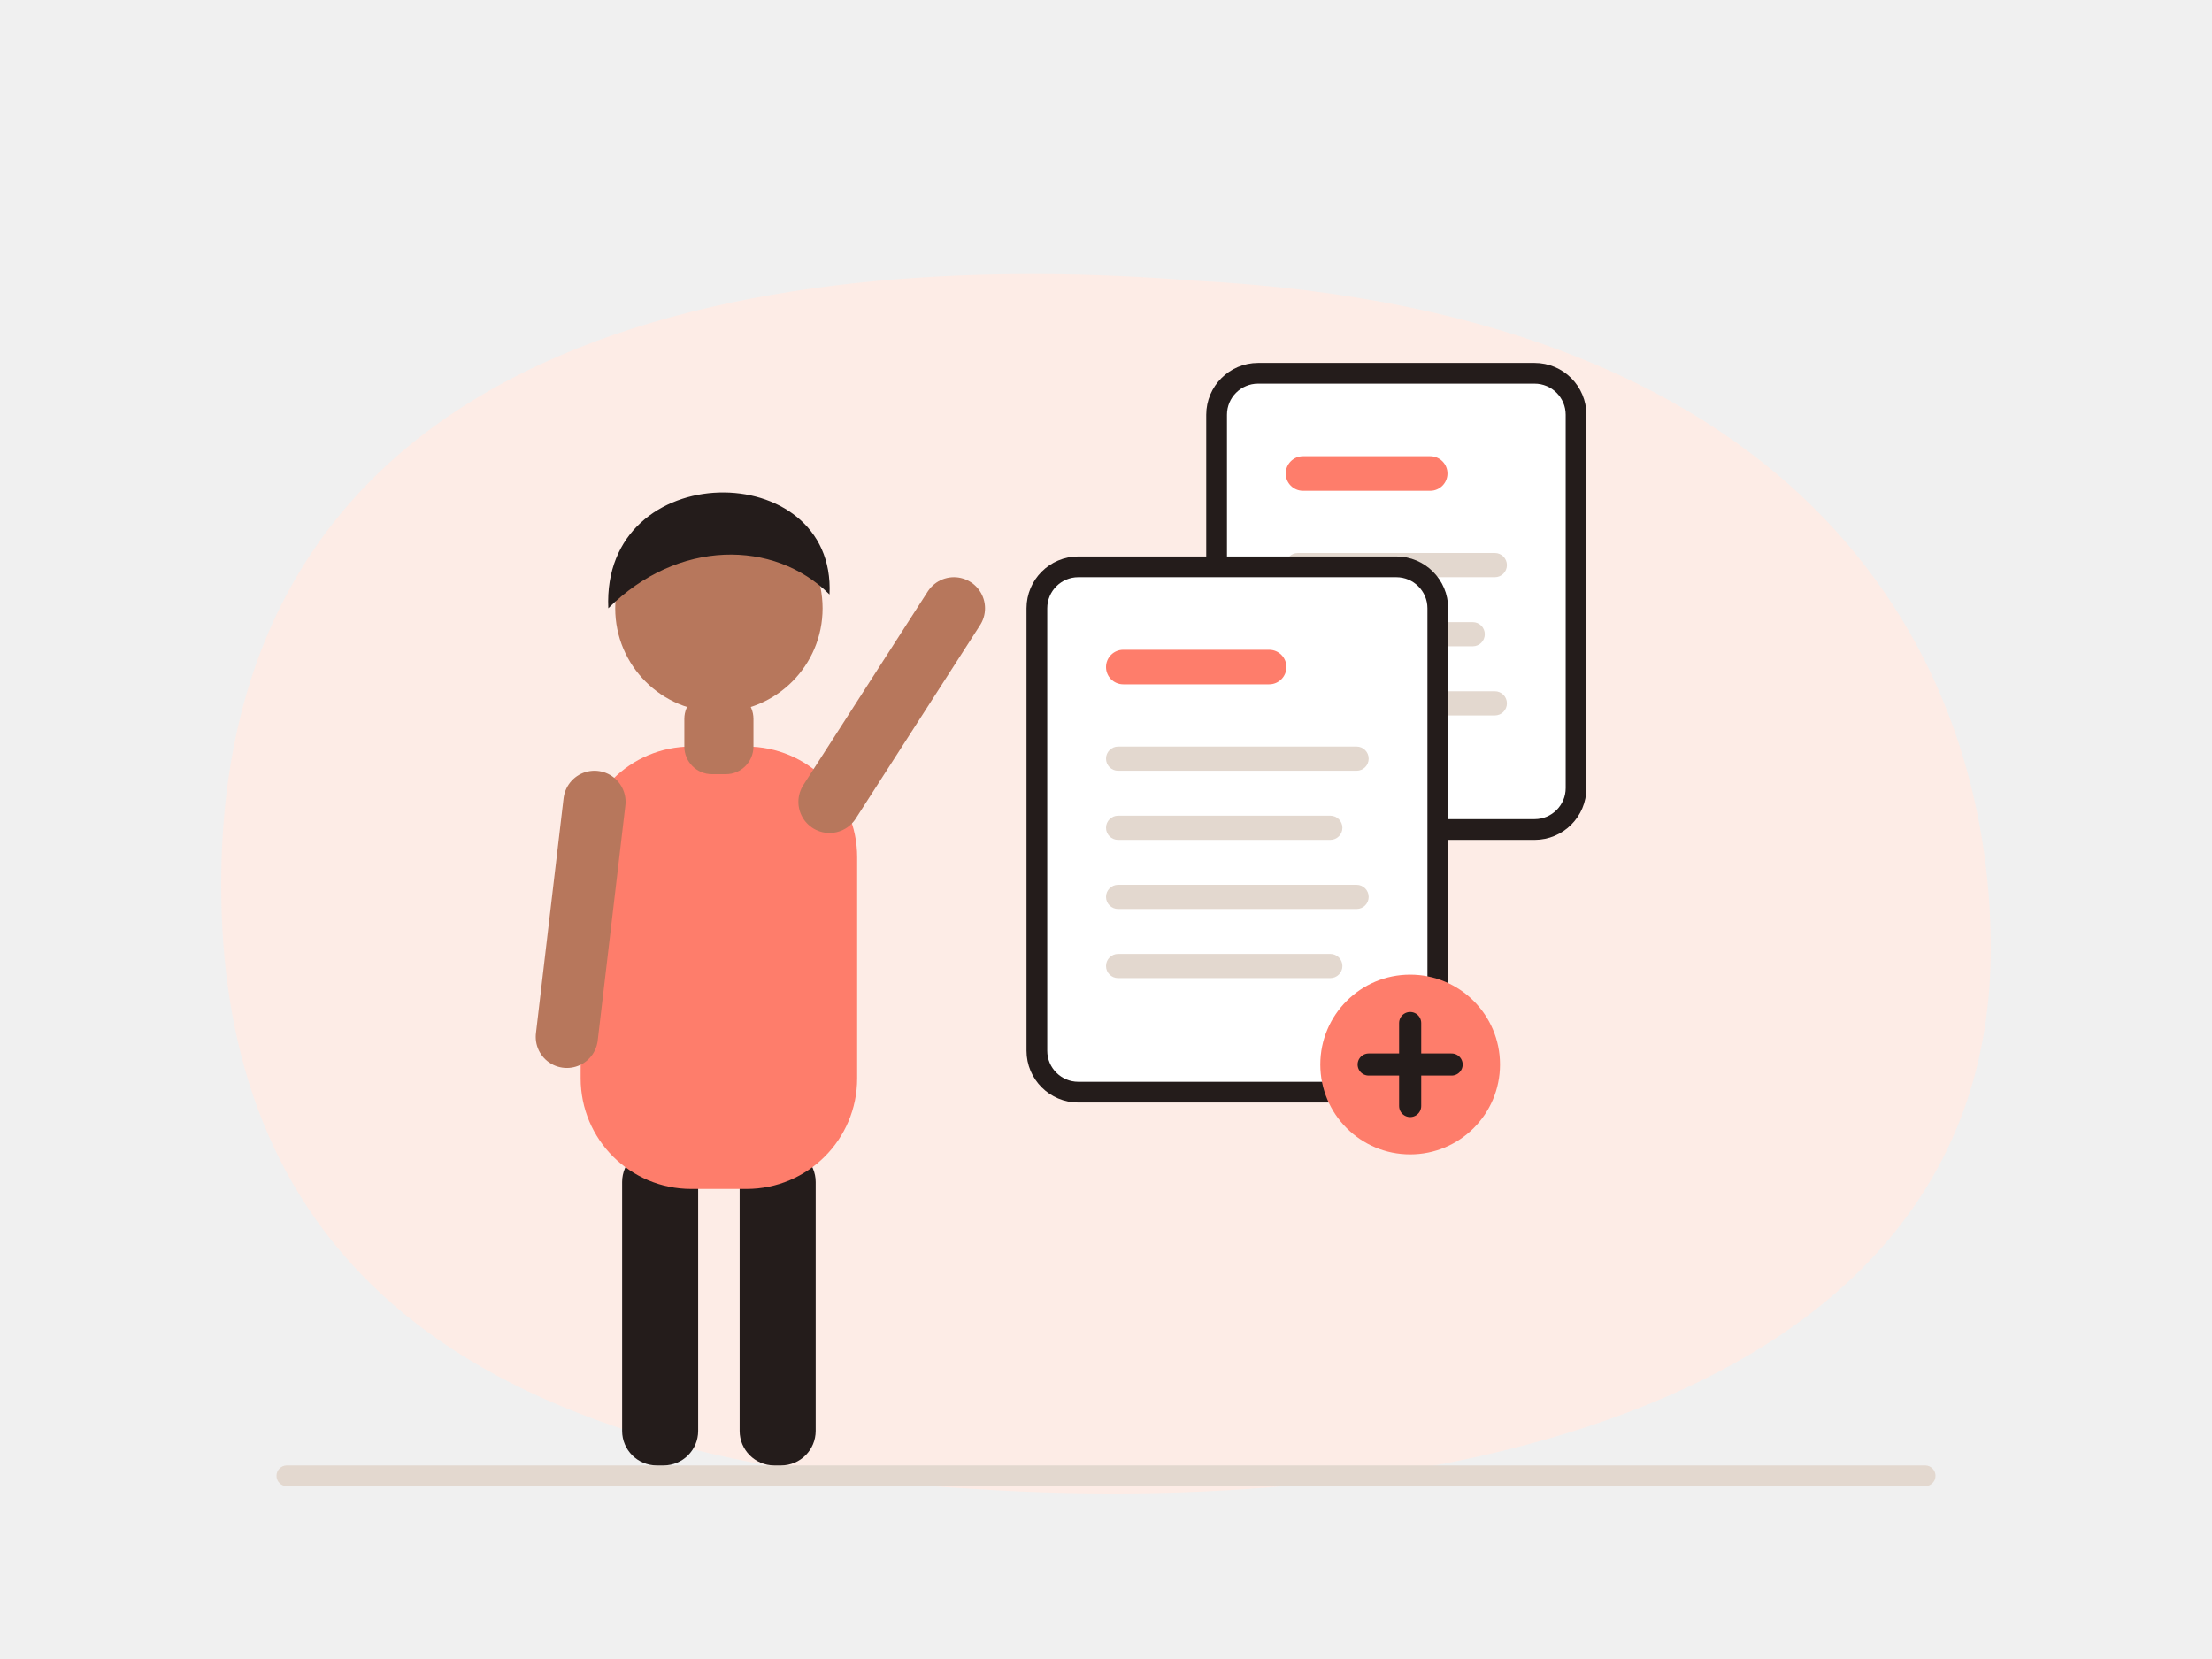
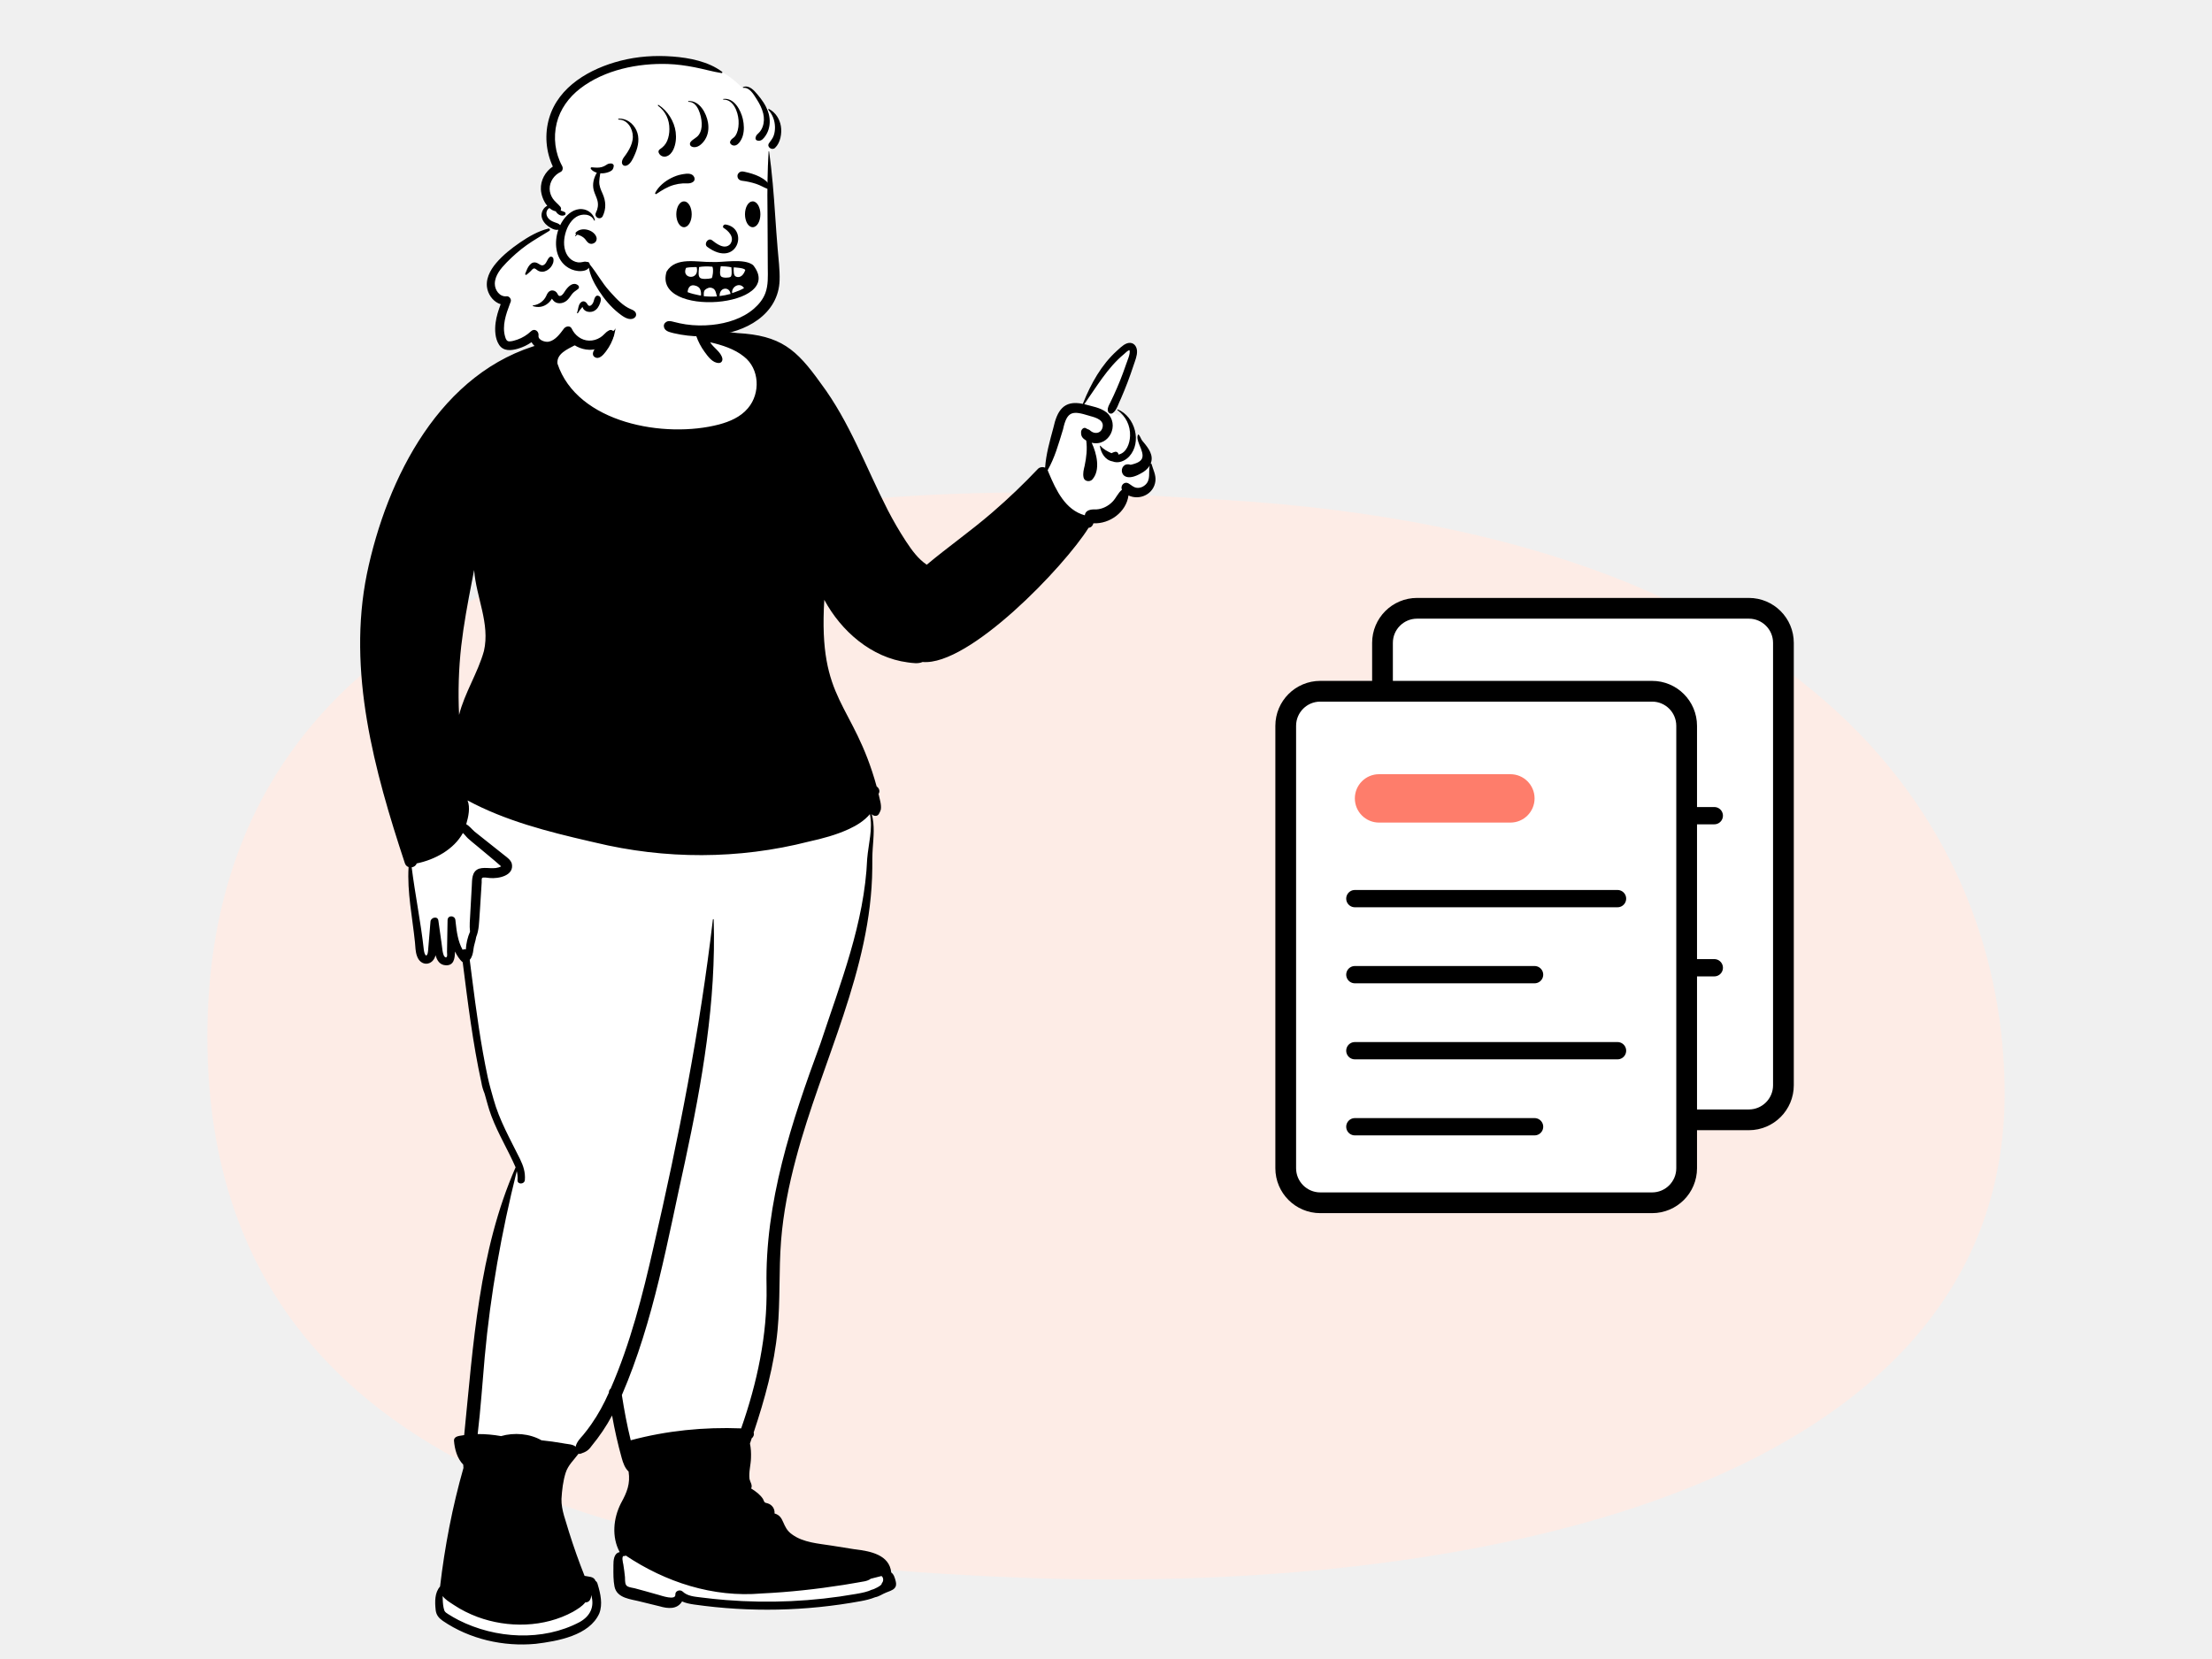
<svg xmlns="http://www.w3.org/2000/svg" width="320" height="240" viewBox="0 0 320 240">
-   <path fill="#fdece6" d="M32 128c0-82.8 83.2-92 140.8-87.4C262.4 45.2 288 95.8 288 137.2c0 64.4-76.8 82.8-147.2 78.2C57.6 210.8 32 174 32 128" />
-   <rect width="240" height="3" x="40" y="212" fill="#e3d8cf" rx="1.5" />
-   <rect width="52" height="66" x="176" y="54" fill="#fff" stroke="#241c1b" stroke-width="3" rx="6" />
-   <rect width="23.4" height="5" x="186" y="66" fill="#fe7d6b" rx="2.5" />
-   <rect width="32" height="3.5" x="186" y="80" fill="#e3d8cf" rx="1.75" />
-   <rect width="28.8" height="3.5" x="186" y="90" fill="#e3d8cf" rx="1.75" />
-   <rect width="32" height="3.5" x="186" y="100" fill="#e3d8cf" rx="1.75" />
-   <rect width="58" height="76" x="150" y="82" fill="#fff" stroke="#241c1b" stroke-width="3" rx="6" />
-   <rect width="26.1" height="5" x="160" y="94" fill="#fe7d6b" rx="2.5" />
-   <rect width="38" height="3.5" x="160" y="108" fill="#e3d8cf" rx="1.75" />
-   <rect width="34.2" height="3.5" x="160" y="118" fill="#e3d8cf" rx="1.75" />
-   <rect width="38" height="3.5" x="160" y="128" fill="#e3d8cf" rx="1.75" />
-   <rect width="34.2" height="3.5" x="160" y="138" fill="#e3d8cf" rx="1.75" />
-   <circle cx="204" cy="154" r="13" fill="#fe7d6b" />
-   <path stroke="#241c1b" stroke-linecap="round" stroke-width="3.2" d="M198 154h12m-6-6v12" />
-   <rect width="11" height="46" x="90" y="166" fill="#241c1b" rx="5" />
-   <rect width="11" height="46" x="107" y="166" fill="#241c1b" rx="5" />
-   <rect width="40" height="64" x="84" y="108" fill="#fe7d6b" rx="16" />
-   <rect width="10" height="12" x="99" y="100" fill="#b7775c" rx="4" />
-   <circle cx="104" cy="88" r="15" fill="#b7775c" />
-   <path fill="#241c1b" d="M88 88c-1-22 33-22 32-2-8-8-22-8-32 2" />
-   <path stroke="#b7775c" stroke-linecap="round" stroke-width="9" d="m120 116 18-28m-52 28-4 34" />
+   <path fill="#fdece6" d="M30 150c0-73.8 84.5-82 143-77.9 91 4.1 117 49.2 117 86.1 0 57.4-78 73.8-149.5 69.7C56 223.8 30 191 30 150" />
+   <rect width="58" height="74" x="200" y="88" fill="#fff" stroke="#000" stroke-width="3" rx="5" />
+   <rect width="26" height="7" x="210" y="100" fill="#fe7d6b" rx="3.5" />
+   <path stroke="#000" stroke-linecap="round" stroke-width="2.5" d="M210 118h38m-38 11h26m-26 11h38m-38 11h26" />
+   <rect width="58" height="74" x="186" y="100" fill="#fff" stroke="#000" stroke-width="3" rx="5" />
+   <rect width="26" height="7" x="196" y="112" fill="#fe7d6b" rx="3.5" />
+   <path stroke="#000" stroke-linecap="round" stroke-width="2.5" d="M196 130h38m-38 11h26m-26 11h38m-38 11h26" />
+   <svg width="115.2" height="230" x="52" y="8" viewBox="0 0 309 617">
+     <g fill="none" fill-rule="evenodd">
+       <path fill="#fff" d="m39.829 256.238-2.338-.232c-1.15-19.138 2.083-37.941 5.86-56.436l2.35.139c.83 10.658 6.278 20.754 3.783 31.723-2.386 8.663-7.441 16.13-9.655 24.806m266.682-96.387-1.369.293c2.55-4.83.172-6.42-2.713-10.414l-.314.726-1.11-2.426c-.22-.616-.446-1.14-1.054-1.37-.595-3.018-2.365-5.782-4.722-7.284l-.452.507c-.934-.816-2.06-1.127-3.133-1.505 2.302-3.475 3.782-7.982 5.334-11.707 1.264-3.913 3.24-7.71 3.611-11.677-.299-3.813-3.902-1.336-5.66.565-5.369 4.708-9.993 12.165-13.458 21.22-5.95-1.548-9.364.085-11.017 8.215-1.521 5.523-3.076 11.187-3.282 16.913-.799-.274-2.216-1.305-2.982-.496-13.224 14.468-28.84 25.615-43.94 37.814-11.412-8.394-17.351-25.002-23.627-37.468-10.95-21.399-21.9-52.725-50.063-52.615-3.732-.39-7.377-.835-10.9-1.92-1.365-.37-3.052-.816-3.515-1.645-.834-2.669-.992-5.557-2.46-8.004-4.026-6.544-12.749-7.059-19.584-5.638-11.606 2.15-11.313.895-12.151 13.1-.252 2.898-2.497 3.313-4.895 3.913a81 81 0 0 1-8.293 2.124l.87-.244c-45.42.72-75.578 53.4-81.56 90.671-6.95 38.131 2.038 80.567 16.247 112.593-.61 11.663 1.679 23.378 3.127 34.874.91 2.876 4.058 3.156 4.958-.176l1.11-4.385 1.187 4.365c.753 2.7 1.963 3.022 3.052 3.04 1.351 0 2.092-.666 2.136-4.177l2.237-.538c.862 1.643 1.719 3.095 3.073 4.105 2.724 19.8 4.434 40.388 11.046 59.548 2.637 7.11 6.686 13.566 9.66 20.542-14.021 31.641-16.371 66.705-19.738 100.584.271.021 1.662.143 1.96.169l-.768 2.04c-1.049.443-1.665 1.378-1.983 2.412-.707-.058-3.657-.036-3.493.64.341 3.98 1.457 6.82 3.573 8.892.028.639.068 1.29.117 1.894-4.196 14.64-7.27 30.246-9.139 46.338-2.375 2.285-2.97 9.802.573 11.807 9.78 6.732 22.916 9.93 35.284 8.715 13.386-1.266 29.35-6.598 22.944-21.863-.083-.474-.733-.497-1.245-.393-1.135-1.101-2.365-1.933-3.696-2.401-2.644-6.603-5.022-13.525-7.096-20.437-1.01-3.175-2.055-6.457-1.97-9.938.5-8.549 1.38-12.082 7.322-18.815 3.678 1.768 10.687-11.036 12.294-13.724q3.378-7.951 3.248 4.627c1.407 4.912 1.962 13.116 5.479 16.772 1.913 12.726-11.178 18.557-2.743 32.671-2.855.196-3.12 1.338-3.071 4.804-.01 2.49-.074 5.101.395 7.428.57 2.859 3.208 3.625 7.17 4.468 3.209.71 6.3 1.52 9.485 2.287 3.222 1.07 6.616.983 7.94-2.275 15.953 5.406 61.943 4.788 77.153-2.376 4.2-1.68 7.163-2.63 3.306-7.364-2.124-13.507-40.466 1.717-45.364-13.1-.698-1.923-9.921-13.97-12.422-15.403 1.021-1.47-.04-13.292 0-13.722.651-6.879 12.374-38.032 13.676-51.778 1.34-23.36.083-43.054 7.203-66.794 9.952-37.59 29.285-72.865 29.546-112.642-.332-6.594 1.496-13.615-.162-20.086l2.06-1.07c.296.34.831.331.938-.133 1.35-2.191-.163-4.819-.474-7.218.707-.757.354-1.446-.499-1.859-9.145-32.273-24.442-36.987-20.231-77.328 6.87 14.552 22.09 29.284 38.866 27.118 16.9 2.525 56.323-38.63 63.937-51.934 1.395.108 1.412-.892 1.624-1.834 6.955.817 13.464-4.639 13.593-11.315 6.103 3.782 12.624-1.619 9.39-8.215a46 46 0 0 1-.376-1.088" />
+       <path fill="#000" d="M130.099 95.878c.035-.14.23-.1.24.033.194 2.703.843 5.554 1.831 8.203.354.057.693.256.94.643.333.519 1.923.881 2.753 1.125l.118.036c3.445 1.062 7.04 1.492 10.614 1.87 16.804.929 22.92 6.19 32.4 19.485 11.253 14.976 17.568 32.751 26.05 49.281 2.088 4.02 4.342 7.945 6.819 11.74l.355.54c2.182 3.305 4.602 6.632 7.922 8.861 8.179-6.85 16.925-12.967 25.015-19.925l.757-.654a241 241 0 0 0 17.384-16.62c.65-.687 1.872-.867 2.774-.464.353-5.24 1.834-10.379 3.2-15.441 1.433-6.521 3.923-10.928 11.436-9.315l.193-.48c3.003-7.44 7.01-14.67 13.012-20.107l.394-.354c1.305-1.184 3.018-2.882 4.852-2.729 1.665.138 2.52 1.643 2.586 3.174.076 1.816-.716 3.665-1.284 5.367l-.048.145a154 154 0 0 1-2.354 6.651 146 146 0 0 1-2.562 6.288c-.917 1.736-1.592 4.612-3.263 5.662-.863.513-1.751-.176-1.843-1.057-.13-1.154.534-2.168 1.023-3.173q.679-1.387 1.323-2.788a121 121 0 0 0 4.61-11.511l.04-.128c.453-1.399 1.958-4.652 1.413-5.8-.562.005-1.72 1.192-2.13 1.545-6.44 5.33-10.626 12.694-15.415 19.414 3.005.858 6.267 1.26 8.763 3.275 5.134 4.476 1.011 13.337-5.87 11.687 1.92 4.078 3.572 10.665.168 14.349-1.023.957-3.011.652-3.323-.874-.332-1.622.067-3.01.433-4.582.662-3.199 1.064-6.475.612-9.732l-.142-.084c-1.166-.707-1.9-1.501-1.864-2.963-.152-1.058.976-2.482 2.109-1.617.368.28.817.301 1.204.583.656.624 1.472 1.114 2.403 1.107l.09-.003c1.197-.009 2.08-.73 2.446-1.848 1.003-3.07-2.467-4.1-4.723-4.69l-.583-.18c-6.158-1.88-8.39-1.911-9.938 5.318l-.185.6c-1.602 5.204-3.073 10.528-5.802 15.275l.442 1.053c2.835 6.73 6.417 14.392 13.997 16.45.271-2.265 2.723-2.346 4.498-2.29 2.291-.123 4.59-1.284 6.208-2.953 1.414-1.422 2.125-3.403 3.688-4.671-.707-1.607.891-3.38 2.56-2.456 1.126.621 1.806 1.508 3.164 1.688 1.204.161 2.313-.259 3.227-1.029 2.387-2.014 1.252-4.975 1.836-7.613-.769 1.33-2.047 2.35-3.415 3.053-9.134 5.219-9.042-5.013-3.994-3.332 5.483-1.246 5.39-3.226 3.341-7.874l-.056-.166c-.342-.985-1.045-2.664-.367-3.694.038-.053.107-.07.157-.022.627.616.874 1.65 1.404 2.375l.503.6c1.954 2.338 4.078 5.132 2.805 8.28.133-.028.278.03.323.19.589 2.14 1.76 4.243 1.517 6.532-.506 5.018-5.952 7.773-10.461 5.681-.867 6.45-7.235 11.093-13.618 10.806-.202.883-.857 1.661-1.871 1.742-9.393 15.029-46.315 53.693-64.422 52.078-1.73.784-3.935.39-5.768.154-14.062-1.832-25.815-12.104-32.37-24.28-2.41 39.882 11.208 39.398 20.32 72.438.912.571 1.444 1.818.736 2.873.391 1.999 1.192 4.047.883 6.098-.152.585-.458 1.119-.736 1.654-.572 1.093-2.08.962-2.786.112 1.198 4.326.687 8.868.38 13.28-.187 2.59-.173 5.145-.175 7.738-.358 39.472-19.662 75.061-29.587 112.509-2.807 10.497-4.963 21.193-5.811 32.036-.9 11.535-.273 23.135-1.356 34.656-1.28 13.617-4.975 26.841-9.288 39.777.294.747-.036 1.695-.725 2.173l-.705 2.084c.382 1.848.477 3.704.399 5.617-.065 2.74-.927 5.46-.568 8.198.279 1.2 1.252 2.35.634 3.633l.282.18c1.637 1.05 3.202 2.203 4.278 3.826.235.355.413 1.088.682 1.339.28.26.802.292 1.147.415 1.744.53 2.84 2.102 2.69 3.927 4.084 1.173 2.678 5.316 6.892 8.198 4.328 3.131 10.187 3.475 15.297 4.288l8.709 1.386.527.064c5.734.707 13.164 2.087 13.863 8.98 1.072.739 1.438 2.249 1.747 3.446.239.944.215 1.92-.48 2.667-.82.88-2.276 1.242-3.353 1.71-1.407.556-2.631 1.507-4.157 1.773-1.823.753-3.836 1.195-5.497 1.504a200.7 200.7 0 0 1-64.663 1.339l-.359-.053c-1.498-.224-3.045-.527-4.412-1.168-1.913 3.215-5.596 2.81-8.697 1.899q-3.652-.901-7.303-1.787c-3.769-1.014-9.302-1.223-10.231-5.897-.47-2.358-.44-4.982-.416-7.378l-.005-.718c-.006-2.024.13-4.82 2.444-5.25-3.179-5.882-2.486-13.114.475-18.945l.157-.286c2.18-3.99 3.54-7.322 2.817-12.036-1.451-1.365-2.128-3.325-2.665-5.252a173 173 0 0 1-3.74-16.5c-2.241 4.215-4.945 8.176-7.983 11.86-1.207 1.719-2.197 2.275-4.153 2.943-.304.128-.613.13-.903.048-1.811 2.451-4.01 4.394-4.96 7.32-1.039 3.238-1.435 6.798-1.64 10.183-.109 4.41 1.73 8.573 2.886 12.76 1.81 5.78 3.83 11.496 6.072 17.124 1.467.345 3.688.173 4.222 1.928.344.207.626.541.775 1.026l.126.412c1.072 3.55 1.981 7.652.59 11.208-3.847 8.618-16.21 10.767-24.666 11.798-12.523 1.188-25.66-1.8-36.085-8.928-1.472-1.03-2.477-2.204-2.721-4.031l-.038-.343c-.326-3.032-.376-6.597 1.722-8.936 1.815-15.501 4.79-30.996 9.074-46.01q-.05-.637-.08-1.276c-2.392-2.487-3.328-5.988-3.596-9.35.04-1.968 2.552-1.794 3.959-2.128 3.556-35.06 5.598-71.213 19.954-103.92-2.862-6.605-6.73-12.902-9.298-19.673l-.18-.485c-1.065-2.78-1.71-5.614-2.553-8.451-.549-1.36-1.002-2.736-1.221-4.193-3.376-15.43-5.285-31.127-7.277-46.779-1.341-1.107-2.227-2.703-3.004-4.171l-.007.373c-.058 2.38-.447 5.048-3.43 4.979-2.458-.06-3.534-1.892-4.085-3.918-1.07 4.237-5.827 4.469-7.222.296-.622-1.682-.596-3.602-.781-5.368-.994-9.69-3.068-19.375-2.472-29.133-.627-.214-1.173-.693-1.44-1.491C5.736 277.6-4.832 239.139 2.877 201.217c7.708-37.155 28.582-78.748 68.031-89.284 7.986-2.016 16.1-2.7 24.286-3.22 1.18-2.284 1.945-4.881 2.099-7.467.048-.746.012-1.485.01-2.232-.003-.69.292-1.512.154-2.157-.033-.156.18-.209.237-.064.174.453.528.68.767 1.062.597 1.078.755 2.36.912 3.564.6 4.76-.785 9.659-3.702 13.456l-.162.214c-.917 1.204-2.504 3.044-4.141 2.08-1.554-.917-.494-2.809.427-3.764a20.2 20.2 0 0 0 3.083-4.11c-3.704.987-7.379 2.073-11.072 3.1l-.264.145c-2.89 1.56-7.097 3.25-6.72 7.11 7.69 23.187 41.71 29.144 62.737 23.609 4.134-1.102 8.311-2.89 11.124-6.228l.114-.136c4.86-5.749 4.488-15.247-1.598-19.968-3.615-2.958-8.61-4.53-13.119-5.553 1.311 2.176 4.213 3.712 4.74 6.29.135.884-.354 1.726-1.33 1.745-2.48.047-4.308-2.598-5.61-4.376-2.715-3.718-4.256-8.214-4.585-12.793-.164-2.228.247-4.236.805-6.362M89.904 597.496c.063 1.404-.626 2.978-2.3 2.915-1.217 1.576-3.042 2.611-4.735 3.626-11.187 6.122-25.257 6.39-37.103 1.996-3.198-1.211-6.284-2.721-9.131-4.624l-.266-.178c-1.435-.946-3.085-1.92-4.104-3.292l.035 1.124c.052 1.592.142 3.061.65 4.548.31.642.928.995 1.51 1.367a51 51 0 0 0 4.008 2.3c14.28 7.23 32.635 8.35 46.98.746 4.118-2.31 5.861-5.964 4.456-10.528m13.325-15.344c-.01.175-.185.32-.365.267-1.433-.414-.573 2.71-.485 3.214.287 1.65.47 3.309.653 4.975l.004.317c.046 3.313.376 3.336 3.696 3.975 2.761.71 5.5 1.522 8.25 2.282l1.098.302c1.173.335 6.554 2.212 6.5-.043l-.002-.07c-.106-1.478 1.812-2.085 2.8-1.208l.038.034c1.904 1.809 4.62 1.96 7.105 2.274l.124.016c3.177.41 6.37.741 9.563.997 16.805 1.34 33.78.566 50.384-2.354l1.08-.192c1.448-.263 3.529-.681 5.2-1.483.639-.054 3.882-1.625 3.762-2.304q.085-.151.15-.306c.635-.688.614-2.137-.218-2.683q-2.078.543-4.163 1.06l-.002.004c-1.406 1.082-3.327 1.08-5.023 1.456q-2.751.49-5.507.927c-10.53 1.654-21.151 2.823-31.803 3.32-18.842 1.64-37.279-4.356-52.839-14.777M41.933 289.174c1.13 2.775.32 6.364-.51 9.23 1.28.712 2.16 1.93 3.253 2.874 3.796 3.063 7.66 6.048 11.461 9.106l.163.129c1.12.876 2.358 1.744 2.804 3.163 1.045 4.666-5.12 5.938-8.59 5.605-.644-.026-2.487-.447-2.929-.004-.254.256-.149 1.403-.17 1.744-.242 3.705-.438 7.414-.7 11.118l-.1 1.39c-.212 2.808-.217 5.979-1.328 8.645-.24 1.607-.91 3.23-1.074 4.821-.15 1.42-.484 2.98-1.434 4.039l.877 6.907c1.653 12.953 3.4 25.904 6.122 38.682.61 2.867 1.45 5.638 2.23 8.46 2.244 8.144 6.46 15.515 10.18 23.043l.144.294c1.253 2.595 2.082 5.084 1.84 8.037-.15 1.813-3 1.825-2.85 0a10.5 10.5 0 0 0-.29-3.434c-5.911 23.681-10.209 47.73-12.428 72.046-.894 10.015-1.55 20.008-2.74 30.003 3.056-.028 6.132.27 9.079.787 5.064-1.464 11.109-.994 15.684 1.628 2.824.297 5.636.678 8.432 1.174l.6.108c1.303.242 3.2.26 4.222 1.207.4-1.872 1.766-3.201 2.969-4.603a60 60 0 0 0 3.108-4.098c2.695-3.84 4.928-7.978 6.819-12.265a1.92 1.92 0 0 1 .7-1.586c7.666-17.606 12.423-36.3 16.645-54.979 9.693-41.958 18.02-84.261 23.018-127.054.022-.197.31-.206.311 0 1.018 31.697-4.487 63.092-11.128 93.97-6.79 30.512-12.055 61.709-24.504 90.578.918 5.89 2.01 11.752 3.438 17.543 13.942-3.744 28.454-5.185 42.865-4.619 6.2-17.698 10.172-36.177 9.85-54.993-.71-32.73 9.713-63.973 20.898-94.316 7.722-23.39 17.122-46.86 18.151-71.726.478-5.76 2.24-11.572 1.064-17.354-2.114 2.552-5.14 4.413-8.1 5.783-4.972 2.299-10.296 3.711-15.628 4.888-27.189 6.952-55.748 6.944-83.007.348l-2.026-.466c-16.223-3.745-32.678-7.926-47.39-15.853m-1.802 12.63c-3.534 6.427-10.914 10.382-17.947 11.818-.257.839-1.06 1.384-1.936 1.51 1.352 10.692 3.544 21.273 4.712 31.991l.067.4c.118.68.285 1.407.802 1.87.702-.28.714-1.442.8-2.085.275-3.715.6-7.428.92-11.14.128-1.623 2.797-2.249 3.056-.412l1.14 8.123.019.084c.276 1.321.367 5.882 1.661 6.08l.044.005c.8.12.496-1.49.494-2.072l.074-4.218.092-5.43q.023-1.358.05-2.714c.043-1.996 2.85-1.908 3.045 0l.084.807c.386 3.65.911 7.518 2.713 10.726.338-.23.808-.287 1.247-.169.152-2.392.669-4.674 1.625-6.863-.28-2.328-.02-4.812.097-7.056l.012-.24c.138-2.885.312-5.77.477-8.653l.098-1.73c.14-2.514-.076-5.702 2.778-6.762 2.787-.87 5.947.568 8.612-.922-3.117-2.774-6.31-5.314-9.493-8.006-1.135-.945-2.322-1.858-3.403-2.87-.684-.638-1.235-1.45-1.94-2.072m4.355-102.056-.95 4.895c-1.58 8.16-3.1 16.33-4.054 24.594-.999 8.882-1.259 17.814-.836 26.741 2.177-8.644 7.272-16.245 9.65-24.815 2.432-10.645-3.037-20.892-3.81-31.415m249.666-62.04c-.132-.09-.06-.357.118-.284 6.74 2.79 9.492 12.786 4.418 18.29-1.684 1.775-4.209 2.801-6.507 1.87-2.793-.472-4.438-3.264-4.825-5.864l-.013-.09c-.025-.122.113-.178.19-.101l.014.016c1.068 1.315 2.75 2.195 4.285 2.868.43-.233.9-.417 1.372-.527.672-.151 1.361.375 1.297 1.06 3.172-.58 4.444-4.352 4.54-7.214l.003-.086c.128-3.96-1.665-7.622-4.892-9.938" />
+       <path fill="#fff" d="M159.81 22.901c-.527-1.328-1.46-2.998-3.02-3.065-1.205-3.68-4.204-7.427-8.375-7.327C136.173.015 120.761.604 104.647 3.249c-8.5 1.573-17.133 4.655-23.473 10.735-7.594 7.158-10.551 19.648-4.604 28.7-5.14 2.748-5.24 9.27-3.042 13.978-2.642 1.823-2.802 6.248.173 7.64a2.7 2.7 0 0 0 .255 1.889c-1.475 1.225-3.395 2.13-4.982 2.908a2.34 2.34 0 0 0-1.274 1.539c-5.212 3.412-18.207 11.75-18.052 18.387-.076 3.462 2.497 5.74 5.624 6.648-1.86 3.712-3.273 8.048-1.492 12.053.493 1.21 4.181 4.766 4.367 4.831.325.278 5.617-2.146 8.189-3.383.498 3.237 3.967 4.934 6.958 3.824 2.835-.853 4.578-3.248 6.366-5.427 2.374 5.167 9.358 5.227 13.872 2.999 4.053-1.869 7.135-5.294 8.851-9.422 9.116 4.453 19.78 5.752 29.684 3.973.635 1.122 2.042 1.876 3.295 1.442 5.266-1.58 11.089-1.669 15.553-5.288 9.304-6.665 10.088-18.953 9.439-29.427-.576-10.444-.072-20.974-1.974-31.304.825-3.042 2.199-5.73 3.47-8.588 1.38-2.997 1.35-7.45-2.04-9.055" />
+       <path fill="#000" d="M73.302 67.23c.549-.138.843.598.378.893-2.955 1.876-6.008 3.552-8.863 5.593-2.716 1.94-5.224 4.15-7.562 6.527l-.26.264c-2.114 2.171-4.455 4.933-4.48 8.135-.018 2.49 1.905 5.206 4.588 4.879 1.011-.123 1.94 1.157 1.587 2.08l-.37.972c-1.493 3.935-3.012 8.394-1.833 12.535l.043.148c.285.948.586 1.785 1.689 1.766 1.023-.018 2.088-.362 3.046-.69 1.988-.683 3.79-1.82 5.319-3.252 1.353-1.266 3.08.02 2.899 1.629l-.007.051c-.25 1.805 2.632 2.643 3.942 2.385 2.587-.51 4.431-3.097 5.9-5.068.706-.948 2.42-1.32 3.041 0 1.23 2.615 3.763 4.57 6.727 4.652 1.54.042 3.017-.395 4.321-1.206a7.7 7.7 0 0 0 1.445-1.171l.108-.113c.646-.683 1.092-1.047 1.917-1.493.813-.44 1.865.106 1.86 1.065-.007 1.242-.372 2.068-1.23 2.97a11.4 11.4 0 0 1-2.442 1.924c-1.783 1.052-3.903 1.643-5.979 1.575-3.272-.108-6.395-1.736-8.42-4.267-2.067 2.466-4.631 4.733-7.963 4.672-2.495-.046-4.82-1.342-5.933-3.35a18.4 18.4 0 0 1-5.145 2.48l-.164.05c-2.614.758-5.621 1.06-7.303-1.53-1.58-2.43-1.697-5.796-1.335-8.575.323-2.482 1.088-4.839 1.967-7.164-2.502-.745-4.443-3.09-5.11-5.617-1.009-3.822.948-7.529 3.368-10.369 2.628-3.085 5.936-5.694 9.269-7.978 3.324-2.277 7.047-4.417 10.985-5.402m85.466-29.895c.006-.106.18-.143.196-.027 1.148 8.314 1.813 16.611 2.363 24.982q.421 6.36.943 12.713c.333 4.062.887 8.231.761 12.31-.196 6.386-3.303 11.578-8.398 15.315-4.882 3.58-10.938 5.351-16.88 6.1-3.452.434-6.95.454-10.405.046-1.795-.212-3.587-.494-5.344-.917l-.76-.19c-1.384-.353-2.93-.832-3.127-2.468-.095-.792.326-1.377 1.008-1.774.888-.519 1.906-.214 2.82.023 1.543.398 3.101.74 4.677.976 3.385.508 6.865.538 10.267.187 5.723-.593 11.76-2.445 16.173-6.27 1.917-1.663 3.585-3.689 4.462-6.096 1.127-3.093.96-6.469.923-9.709-.088-7.533-.01-15.066-.116-22.6-.105-7.557-.013-15.055.437-22.601M101.216 2.128C107.903.408 114.69-.04 121.559.478c6.478.488 13.858 1.935 19.148 5.911.257.193.103.558-.214.508-3.537-.563-6.985-1.586-10.507-2.263-3.388-.652-6.836-1.14-10.286-1.254-11.666-.384-24.647 2.255-34.054 9.513-4.41 3.403-7.777 7.98-9.116 13.424-1.374 5.585-.63 11.624 2.128 16.676.397.728.234 1.878-.595 2.266-2.515 1.175-4.307 3.778-4.268 6.587.019 1.363.49 2.67 1.246 3.796.8 1.19 2.018 2.024 2.912 3.136.352.438.366 1.042.087 1.445.523.229 1.087.351 1.602.622.437.229.45.944 0 1.17-1.135.57-2.362-.035-3.128-.955a4.4 4.4 0 0 1-.363-.51c-.918-.194-1.74-.653-2.458-1.282-1.368.818-1.555 2.637-.38 4.028.6.71 1.452 1.148 2.314 1.463l.104.037c.838.297 1.606.463 2.151 1.133.36-.748.772-1.452 1.232-2.094 1.671-2.334 4.24-4.405 7.29-4.142 2.388.206 4.458 1.912 4.947 4.267.036.174-.227.31-.305.128-1.146-2.667-4.772-2.764-6.932-1.375-2.54 1.635-3.928 4.715-4.485 7.583-.548 2.826-.23 6.262 1.888 8.412a5.72 5.72 0 0 0 3.278 1.648c.602.078 1.133 0 1.708-.115l.382-.08c.264-.054.527-.098.805-.074l.413.056.235.11q.306.137-.055-.076c.703-.057 1.066.461 1.104 1.03a.3.3 0 0 1 .062.05c2.666 3.257 4.646 7 7.475 10.149l.828.922c2.13 2.364 4.56 4.927 7.452 6.153l.345.142c.841.355 1.686.84 1.793 1.853.096.906-.62 1.589-1.446 1.8-1.88.482-4.024-1.186-5.4-2.28-2.962-2.353-5.451-5.351-7.507-8.506l-.203-.315c-1.69-2.633-3.278-5.637-3.771-8.762l-.089.144-.015.022a2.2 2.2 0 0 1-.34.363c-.346.297-.768.471-1.206.59-.823.221-1.724.265-2.57.178a9.05 9.05 0 0 1-4.68-1.89c-4.133-3.234-4.621-9.254-2.95-14.137-1.371.326-2.934-.595-4.005-1.384-1.228-.906-2.241-2.214-2.483-3.752-.24-1.526.735-3.548 2.181-4.136-1.5-1.799-2.374-4.35-2.465-6.394-.156-3.554 1.736-6.913 4.64-8.853-2.731-5.842-3.257-12.62-1.418-18.824 3.65-12.31 15.877-19.194 27.601-22.212m-10.407 93.53.034-.108c.291-.952.667-2.846 2.092-2.125 1.362.689.492 2.727.016 3.719-.57 1.187-1.553 2.139-2.875 2.394-1.075.207-2.255-.059-3.007-.888-.22-.241-.343-.506-.473-.799a1 1 0 0 1-.083-.242.53.53 0 0 1-.137.236c-.6.654-1.166 1.416-1.602 2.19-.103.183-.428.054-.346-.146.507-1.238.422-3.151 1.552-4.047.997-.789 1.933-.168 2.46.751l.026.048c.77 1.396 1.998.07 2.343-.983m-10.836-4.472.104-.144c1.065-1.453 2.861-3.2 4.659-1.85.571.43.592 1.148 0 1.574l-.225.16c-.785.555-1.567 1.08-2.144 1.877-.626.866-1.19 1.783-2.032 2.463-1.49 1.202-3.898 1.439-5.191-.181l-.128-.161a5 5 0 0 1-.333-.474l-.078.109-.022.03-.018.028a6.8 6.8 0 0 1-2.039 2.097c-1.59 1.046-3.38 1.192-5.178.638-.176-.055-.129-.29.041-.306 2.131-.198 4.207-1.709 5.073-3.654l.098-.218c.351-.774.744-1.51 1.61-1.813.844-.296 1.729.017 2.307.653.484.532.608 1.59 1.48 1.357.956-.256 1.493-1.45 2.016-2.185M73.87 78.264c.472-.358 1.211.026 1.341.544.589 2.348-1.856 5.115-4.206 5.188a3.5 3.5 0 0 1-1.722-.407c-.416-.217-.908-.77-1.364-.862-.59-.119-1.111.664-1.526 1.066-.515.5-1.024.962-1.6 1.388-.231.17-.588-.116-.491-.377l.195-.519c.706-1.846 1.922-4.542 4.198-3.776 1.115.376 1.954 1.642 3.128.64.94-.804 1.028-2.112 2.047-2.885m10.041-9.452c2.122-2.43 7.109-1.147 8.054 1.81.21.653-.009 1.502-.52 1.964-.673.609-1.634.793-2.45.316-.704-.411-.993-1.083-1.51-1.66-.758-.845-1.79-1.314-2.853-1.65a3 3 0 0 0-.734.543c-.114.113-.328-.042-.228-.175q.207-.271.494-.508l-.091-.027c-.28-.078-.34-.408-.162-.613M97.7 41.979c.476 0 1.03.446.969.967l-.019.144c-.137.99-.456 1.551-1.449 2.011a8 8 0 0 1-2.652.691c-.35.032-.72.034-1.095.006l-.079.455c-.156.91-.302 1.82-.329 2.746-.05 1.718.592 3.134 1.28 4.668 1.323 2.946 1.472 5.888.032 8.83-.21.43-.807.78-1.288.737-.624-.056-.925-.236-1.288-.737-.305-.42-.235-1.015-.024-1.455l.024-.048c.725-1.403.954-2.988.584-4.53-.349-1.449-1.137-2.752-1.49-4.196-.573-2.354.038-4.688 1.232-6.708-.901-.259-1.735-.72-2.291-1.424l.002-.001c-.212-.227-.096-.7.276-.671l.422.034c1.205.1 2.315.205 3.534-.13.625-.172 1.164-.46 1.7-.807l.115-.075c.672-.445 1.044-.508 1.834-.507m2.885-17.395c3.022-.171 5.602 1.819 6.856 4.468 1.362 2.876.79 6.177-.412 9.007l-.342.792c-.597 1.372-1.383 3.004-2.607 3.74-1.376.827-2.565-.132-2.16-1.657.243-.908.897-1.608 1.426-2.357.494-.7.955-1.425 1.36-2.18.791-1.482 1.382-3.133 1.376-4.83-.011-3.1-2.063-6.65-5.497-6.605-.245.003-.241-.364 0-.378m15.283-5c-.188-.142-.02-.46.19-.326 3.505 2.224 6.121 6.402 6.648 10.506.292 2.278.07 4.711-.903 6.813-.557 1.206-1.514 2.357-2.851 2.687-1.23.304-2.497-.397-2.879-1.595-.148-.464.107-.95.491-1.204 1.247-.823 2.25-1.861 2.838-3.258.611-1.452.855-2.992.862-4.558.018-3.668-1.448-6.83-4.396-9.065m42.805 1.59c-.162-.18.042-.444.257-.332 2.533 1.33 4.143 3.877 4.604 6.666.452 2.731-.156 6.449-2.274 8.424-1.196 1.115-3.337-.368-2.343-1.804.7-1.013 1.458-1.847 1.859-3.043.358-1.068.484-2.145.465-3.267-.043-2.448-.92-4.82-2.568-6.644m-30.973-3.42c4.329-.205 6.952 4.726 7.553 8.4.37 2.272.092 4.61-1.165 6.58l-.074.115c-1.036 1.573-2.921 3.385-4.952 2.64-.86-.315-1.088-1.234-.51-1.931.883-1.067 2.248-1.502 3.08-2.642.931-1.277 1.236-2.878 1.183-4.432l-.008-.172c-.144-2.858-1.51-8.344-5.107-8.246-.201.005-.199-.302 0-.312m13.539-.819c4.186-.534 6.736 4.381 7.522 7.767.491 2.117.599 4.478-.03 6.579l-.046.15c-.512 1.568-2.02 4.254-3.99 3.453-.54-.22-1.09-.818-.832-1.462.33-.824.807-1.038 1.441-1.566.489-.406.83-.988 1.081-1.562.67-1.53.819-3.318.727-4.966l-.012-.195c-.237-3.22-1.986-8.02-5.861-7.931-.177.004-.165-.246 0-.267m7.664-4.62c2.33-.886 4.24 1.337 5.579 2.924 1.678 1.988 3.2 4.13 4.06 6.605.767 2.206.902 4.658.211 6.903a9.2 9.2 0 0 1-1.6 3.05l-.094.114c-.756.92-1.486 1.486-2.725 1.156-.504-.134-.717-.632-.63-1.107.187-1.016.711-1.28 1.39-1.989.6-.625 1.044-1.396 1.343-2.206.617-1.67.649-3.48.235-5.202-.463-1.926-1.375-3.706-2.43-5.373l-.227-.357c-1.117-1.763-2.71-4.478-5.067-4.191-.202.024-.205-.267-.045-.328" />
+       <path fill="#000" d="M141.273 66.962c1.793 1.088 4.526 3.625 2.597 6.322-2.271 2.378-5.54-.349-7.152-1.582-1.494-.956-3.173 1.502-1.786 2.618 11.642 8.603 16.367-7.073 7.248-8.637-1.004-.172-1.377.943-.907 1.28M125.07 46.215l.446-.078.228-.038c1.336-.22 2.92-.368 3.842.678.517.587.696 1.678 0 2.24-1.224.988-2.576.605-4.043.688-1.208.07-2.37.269-3.533.601-2.554.728-4.634 2.058-6.815 3.518-.286.192-.579-.174-.442-.44 1.259-2.462 3.699-4.483 6.142-5.715 1.305-.658 2.732-1.204 4.175-1.454m11.812 33.997c3.903.283 12.36-1.576 15.871 1.212 13.235 16.493-39.234 20.733-33.567 2.487 3.609-5.9 11.91-3.529 17.696-3.7m-.669 9.956c-.965-.078-2.136.685-2.42 1.274-.283.59-.174 1.836-.165 2.052 1.687.17 3.39.195 5.082.085-.44-1.451-.454-3.19-2.497-3.41m7.791 2.435c-.271-1.801-1.562-2.228-2.607-1.957-1.069.276-1.696 1.504-1.628 2.597.004.076-.04.14-.068.2a29 29 0 0 0 4.303-.84m-11.968-2.108c-.608-.924-2.062-1.37-2.993-1.207-1.521.32-1.701 2.248-1.701 2.64 1.402.534 2.89.888 4.313 1.17q.428.084.86.154l.018-.234c.035-.501.06-1.678-.497-2.523m17.201-.153c-1.559-2.407-4.91-.684-4.633 1.946q.446-.14.889-.294c1.225-.426 2.568-.933 3.744-1.652m-12.274-8.294c-2.098-.189-3.818-.125-5.186.128l-.042.456c-.151 1.581-.347 3.136.485 3.772.676.516 2.919.467 4.423.093.37-.093.854-3.373.32-4.45m3.243-.189c-.336 1.559-.494 3.45.18 4.013.713.593 3.008.513 3.608.117.525-.346.512-1.937.317-3.723-1.162-.274-3.186-.407-4.105-.407m-9.357.333-.687.006-.389.005c-.983.017-2.043.074-3.046.292-1.991 4.296 5.282 5.037 4.159-.145zm14.387.103-.013.244c-.06 1.206-.02 2.795.65 3.224.986.631 2.836.51 3.839-2.41-.332-.871-3.85-.994-4.476-1.058m-19.302-25.611c.42 0 .823.142 1.19.406.361.26.688.64.96 1.112.515.895.837 2.13.837 3.497s-.322 2.602-.837 3.497c-.272.472-.599.852-.96 1.111-.367.264-.77.407-1.19.407-.422 0-.824-.143-1.191-.407-.361-.26-.688-.639-.96-1.111-.515-.895-.837-2.13-.837-3.497s.322-2.602.837-3.497c.272-.473.599-.852.96-1.112.367-.264.77-.406 1.19-.406m26.655 0c.422 0 .824.142 1.191.406.361.26.688.64.96 1.112.515.895.837 2.13.837 3.497s-.322 2.602-.837 3.497c-.272.472-.599.852-.96 1.111-.367.264-.77.407-1.19.407-.422 0-.824-.143-1.191-.407-.361-.26-.688-.639-.96-1.111-.515-.895-.837-2.13-.837-3.497s.322-2.602.837-3.497c.272-.473.599-.852.96-1.112.367-.264.77-.406 1.19-.406m-3.626-11.571.34.07.227.047c3.681.79 8.348 2.348 10.071 5.915.067.515-.004.625-.061.697l-.02.024c-.047.062-.085.147-.308.217l-.188-.047c-.806-.211-1.444-.502-2.062-.803l-.67-.33c-.776-.38-1.56-.745-2.39-1.016a28 28 0 0 0-5.446-1.2 2.24 2.24 0 0 1-1.092-.414c-.29-.22-.51-.524-.611-.929-.13-.523-.093-.92.188-1.392.212-.355.515-.6.862-.742a2.03 2.03 0 0 1 1.16-.097" />
+     </g>
+   </svg>
</svg>
